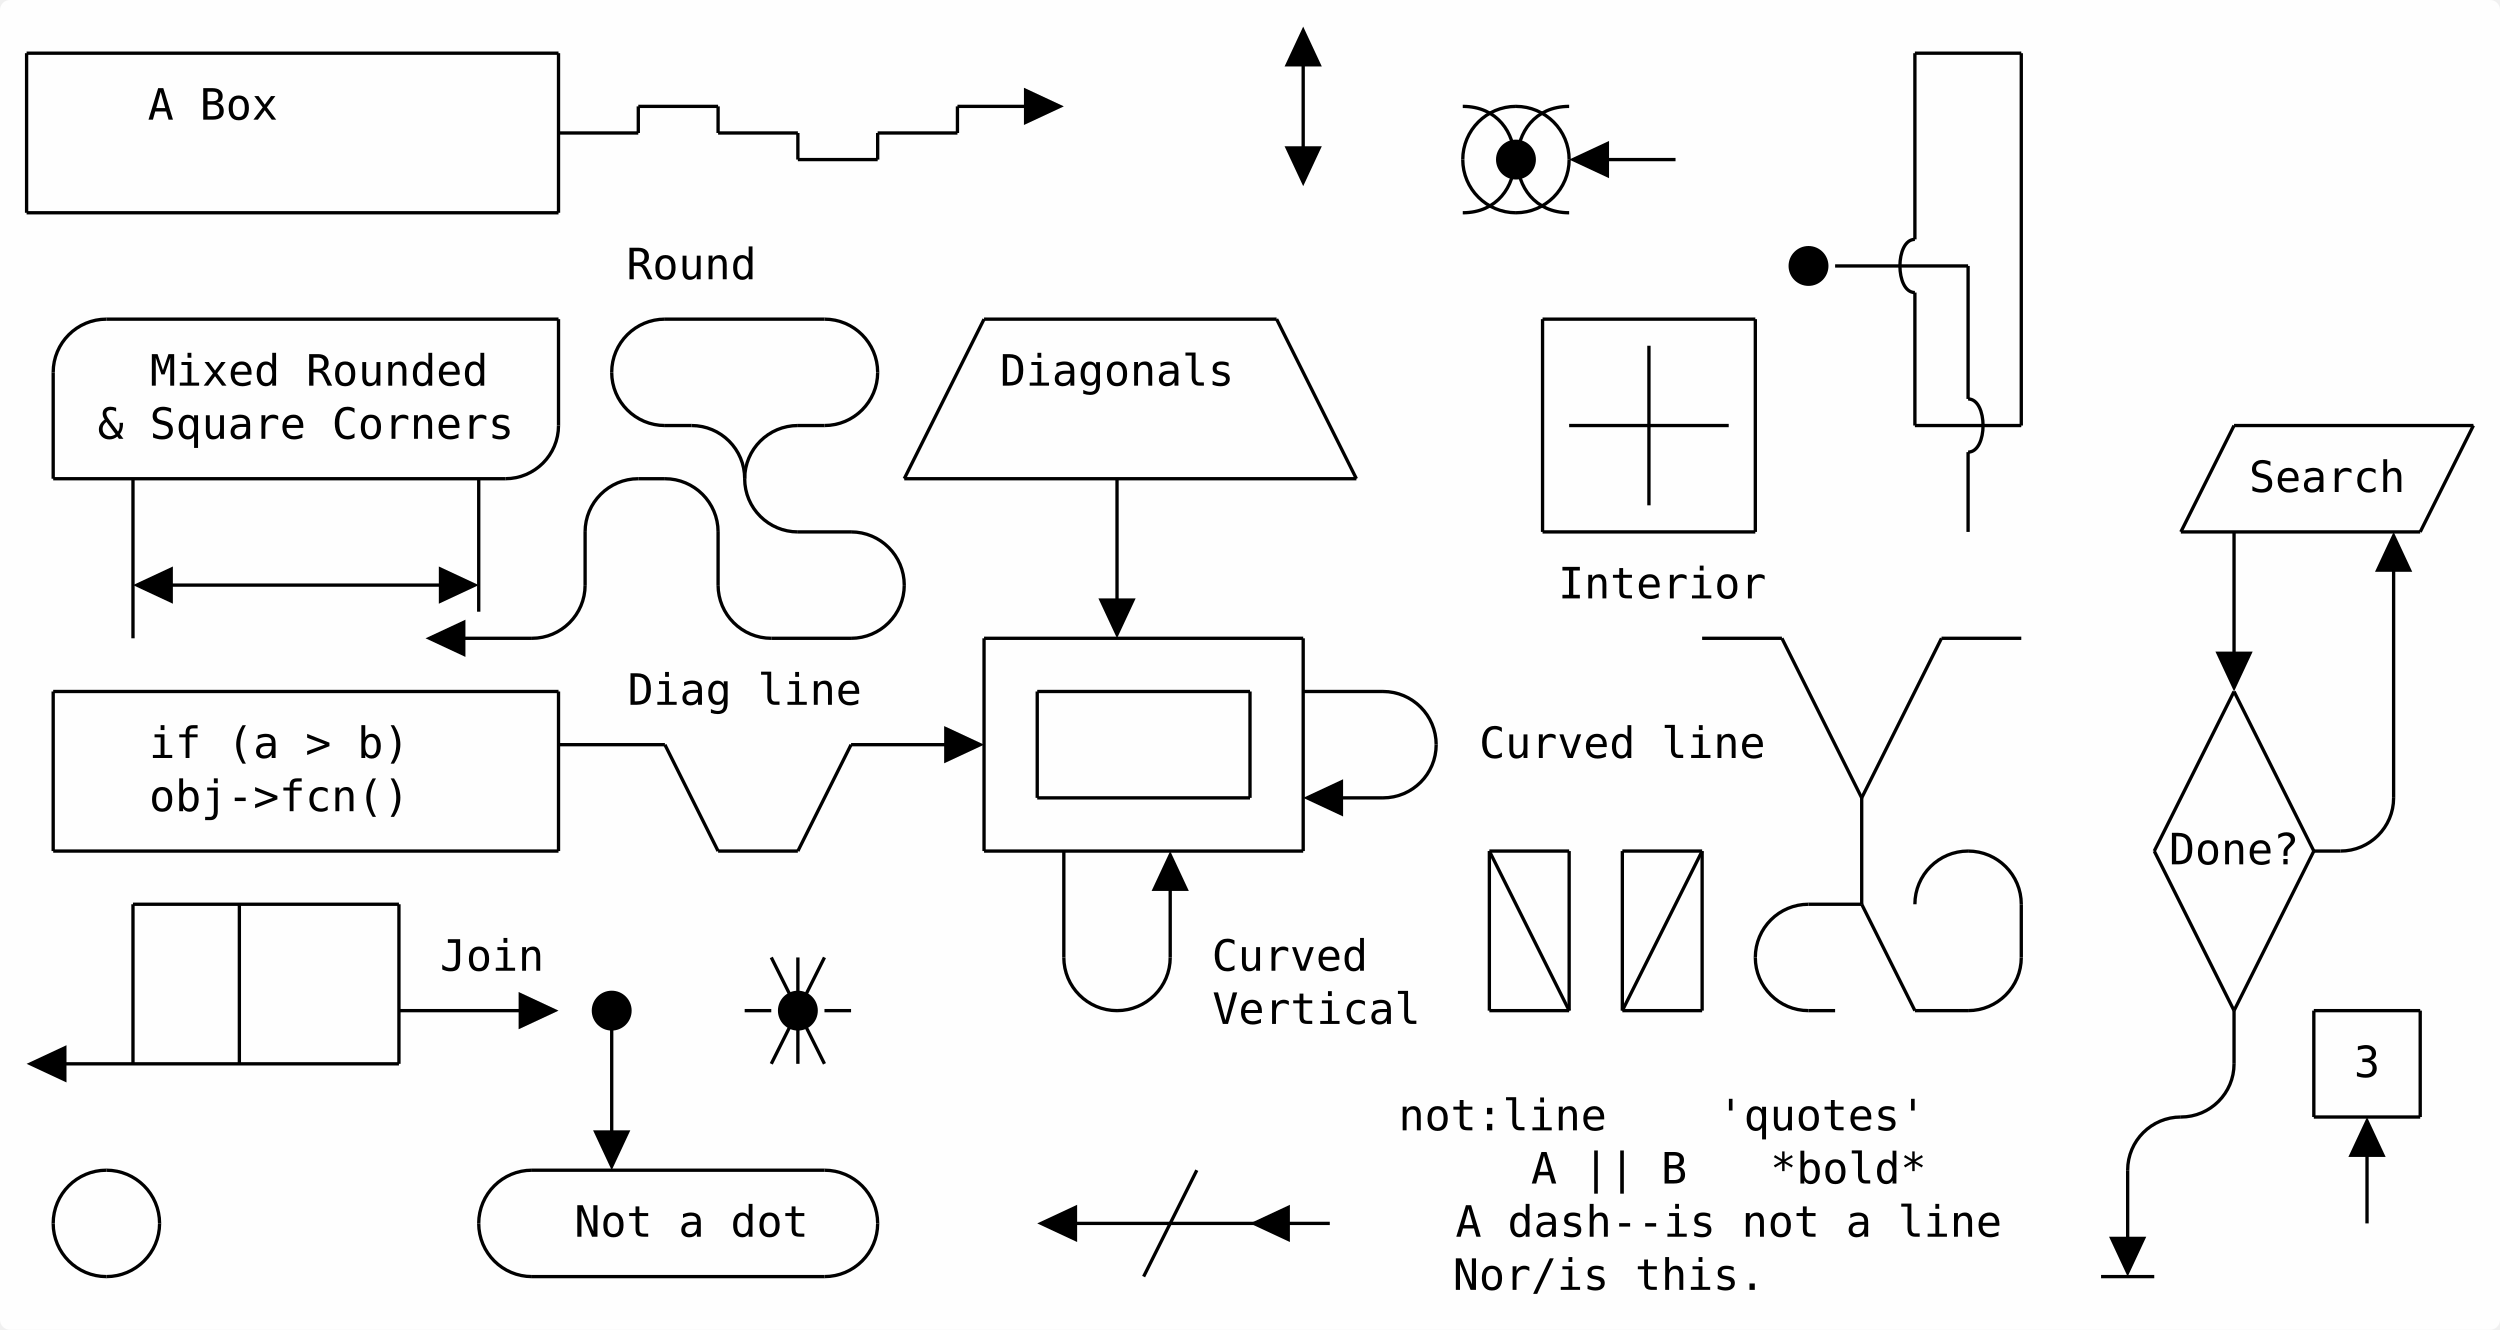
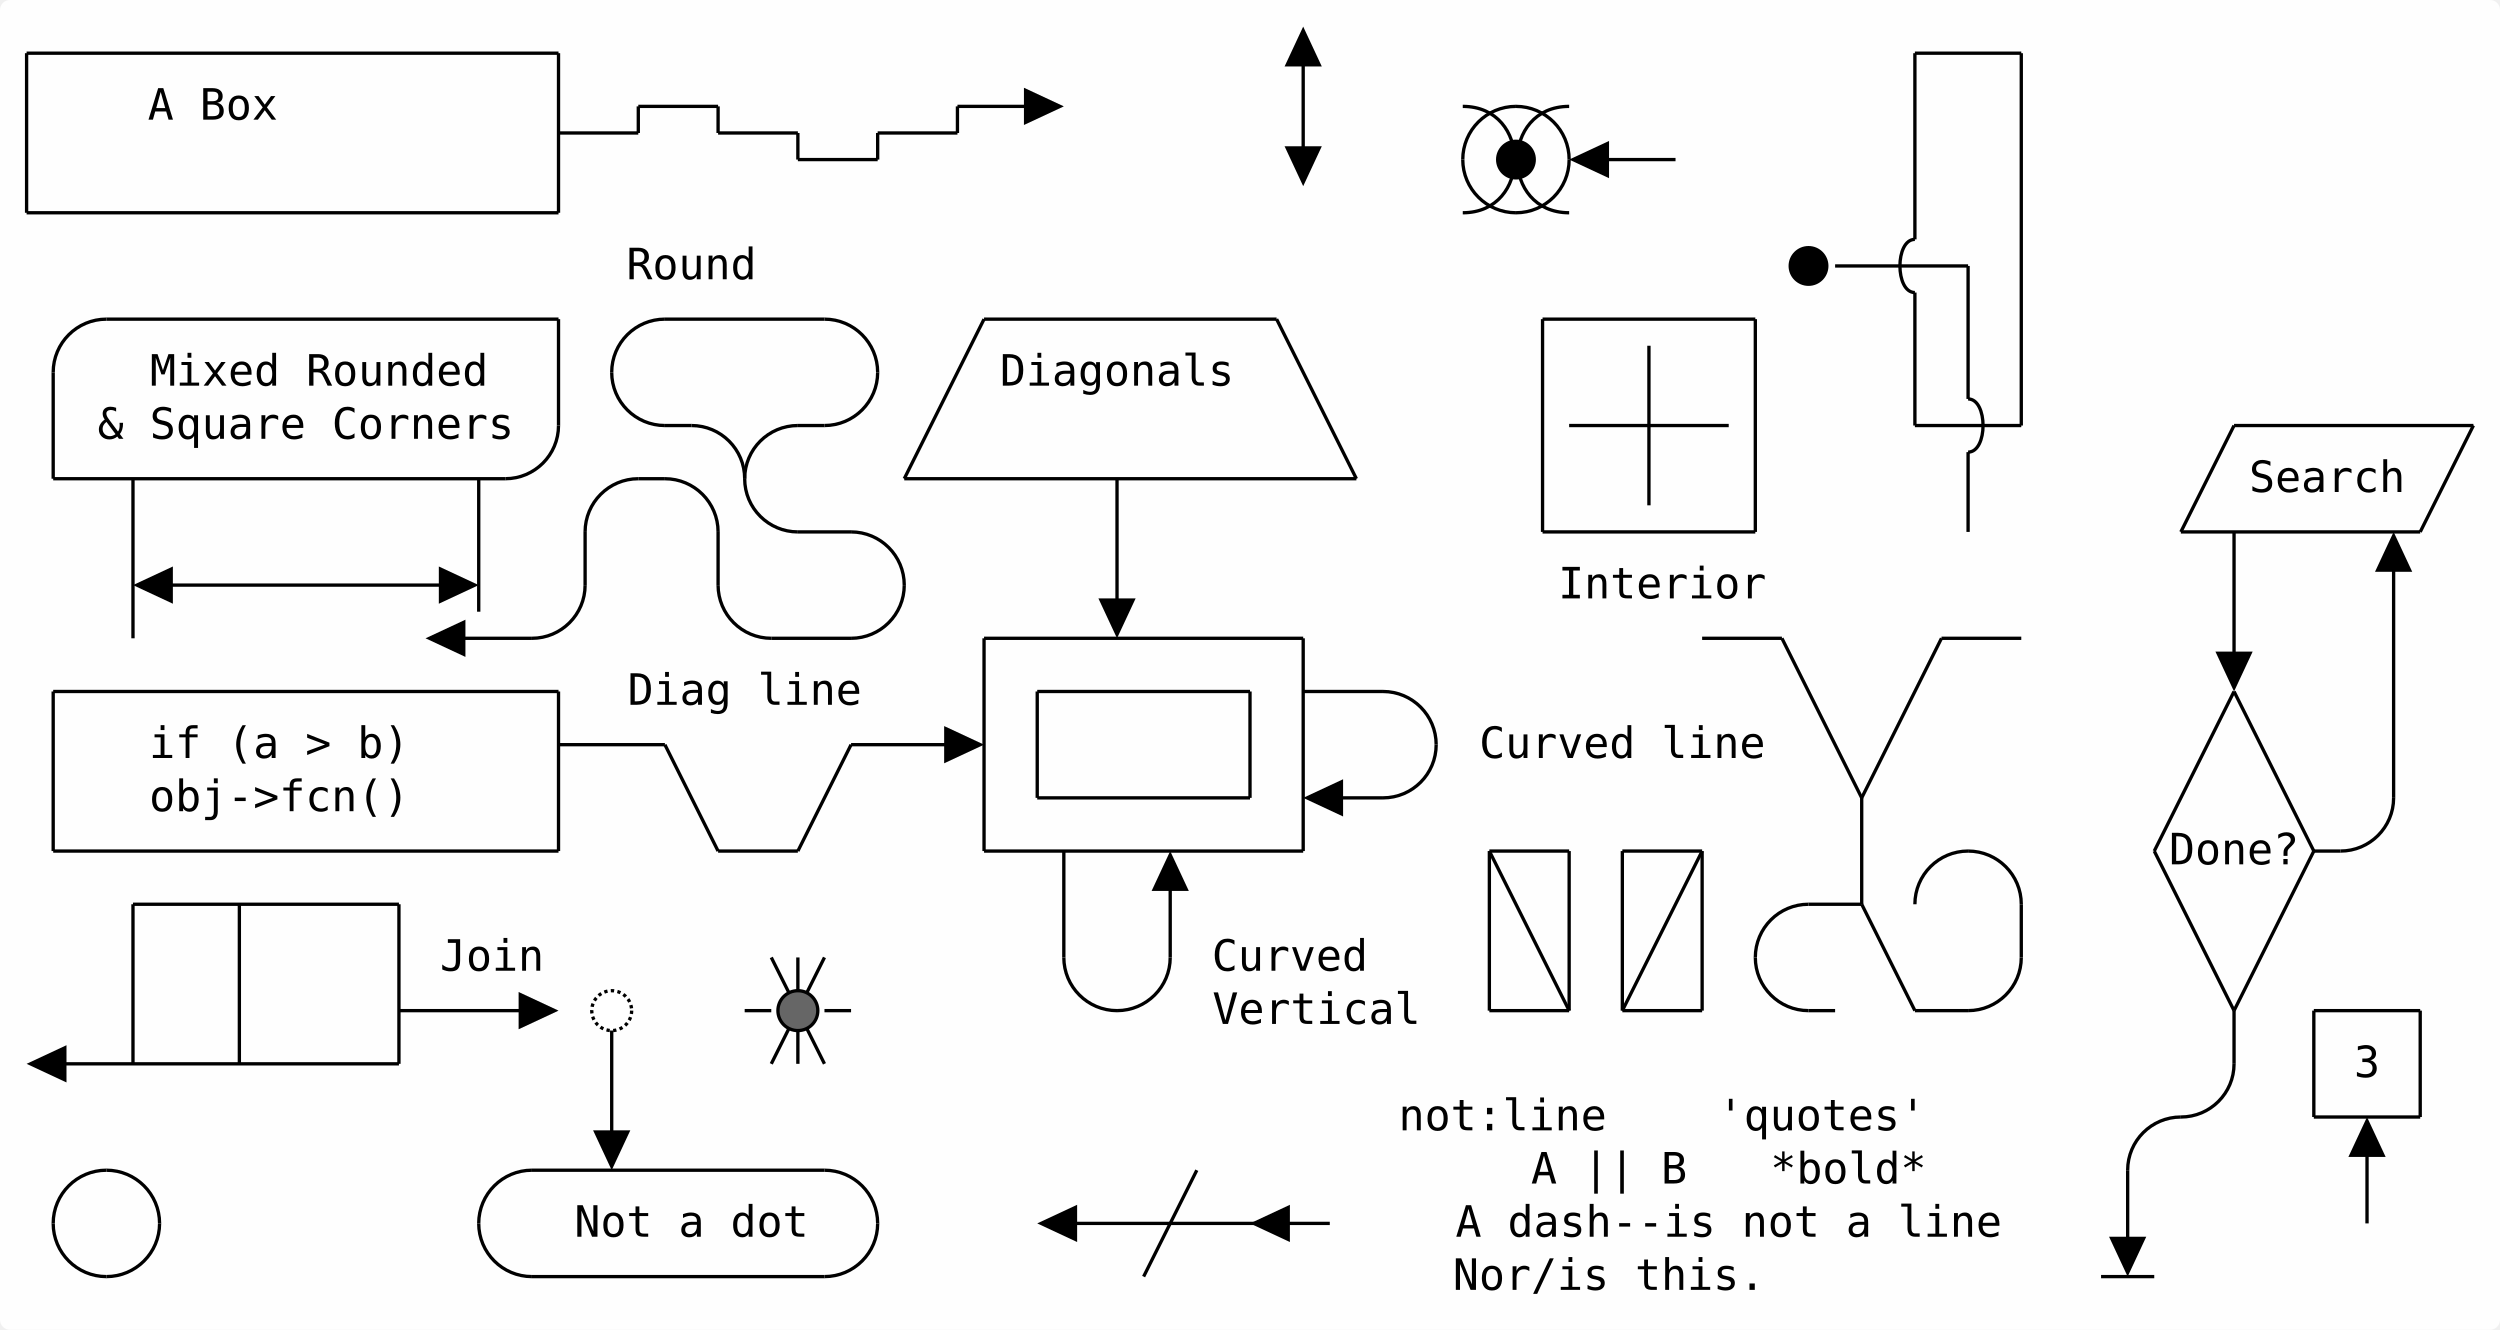
<svg xmlns="http://www.w3.org/2000/svg" version="1.1" height="400" width="752" viewBox="0 0 752 400" class="diagram" text-anchor="middle" font-family="monospace" font-size="13px">
  <rect class="backdrop" x="0" y="0" width="752" height="400" rx="3px" ry="3px" fill="white" opacity="0.9" />
  <g transform="translate(8,16)">
    <path d="M 0,0 L 0,48" fill="none" stroke="black" />
    <path d="M 8,96 L 8,128" fill="none" stroke="black" />
    <path d="M 8,192 L 8,240" fill="none" stroke="black" />
    <path d="M 32,128 L 32,176" fill="none" stroke="black" />
    <path d="M 32,256 L 32,304" fill="none" stroke="black" />
    <path d="M 64,256 L 64,304" fill="none" stroke="black" />
    <path d="M 112,256 L 112,304" fill="none" stroke="black" />
    <path d="M 136,128 L 136,168" fill="none" stroke="black" />
    <path d="M 160,0 L 160,48" fill="none" stroke="black" />
    <path d="M 160,80 L 160,112" fill="none" stroke="black" />
    <path d="M 160,192 L 160,240" fill="none" stroke="black" />
    <path d="M 168,144 L 168,160" fill="none" stroke="black" />
    <path d="M 176,288 L 176,328" fill="none" stroke="black" />
    <path d="M 184,16 L 184,24" fill="none" stroke="black" />
    <path d="M 208,16 L 208,24" fill="none" stroke="black" />
    <path d="M 208,144 L 208,160" fill="none" stroke="black" />
    <path d="M 232,24 L 232,32" fill="none" stroke="black" />
    <path d="M 232,272 L 232,304" fill="none" stroke="black" />
    <path d="M 256,24 L 256,32" fill="none" stroke="black" />
    <path d="M 280,16 L 280,24" fill="none" stroke="black" />
    <path d="M 288,176 L 288,240" fill="none" stroke="black" />
    <path d="M 304,192 L 304,224" fill="none" stroke="black" />
    <path d="M 312,240 L 312,272" fill="none" stroke="black" />
    <path d="M 328,128 L 328,168" fill="none" stroke="black" />
    <path d="M 344,248 L 344,272" fill="none" stroke="black" />
    <path d="M 368,192 L 368,224" fill="none" stroke="black" />
    <path d="M 384,0 L 384,32" fill="none" stroke="black" />
    <path d="M 384,176 L 384,240" fill="none" stroke="black" />
    <path d="M 440,240 L 440,288" fill="none" stroke="black" />
    <path d="M 456,80 L 456,144" fill="none" stroke="black" />
    <path d="M 464,240 L 464,288" fill="none" stroke="black" />
    <path d="M 480,240 L 480,288" fill="none" stroke="black" />
    <path d="M 488,88 L 488,136" fill="none" stroke="black" />
    <path d="M 504,240 L 504,288" fill="none" stroke="black" />
    <path d="M 520,80 L 520,144" fill="none" stroke="black" />
    <path d="M 552,224 L 552,256" fill="none" stroke="black" />
    <path d="M 568,0 L 568,56" fill="none" stroke="black" />
    <path d="M 568,72 L 568,112" fill="none" stroke="black" />
    <path d="M 584,64 L 584,104" fill="none" stroke="black" />
    <path d="M 584,120 L 584,144" fill="none" stroke="black" />
    <path d="M 600,0 L 600,112" fill="none" stroke="black" />
    <path d="M 600,256 L 600,272" fill="none" stroke="black" />
    <path d="M 632,336 L 632,360" fill="none" stroke="black" />
    <path d="M 664,144 L 664,184" fill="none" stroke="black" />
    <path d="M 664,288 L 664,304" fill="none" stroke="black" />
    <path d="M 688,288 L 688,320" fill="none" stroke="black" />
    <path d="M 704,328 L 704,352" fill="none" stroke="black" />
    <path d="M 712,152 L 712,224" fill="none" stroke="black" />
    <path d="M 720,288 L 720,320" fill="none" stroke="black" />
    <path d="M 0,0 L 160,0" fill="none" stroke="black" />
    <path d="M 568,0 L 600,0" fill="none" stroke="black" />
    <path d="M 184,16 L 208,16" fill="none" stroke="black" />
    <path d="M 280,16 L 304,16" fill="none" stroke="black" />
    <path d="M 232,32 L 256,32" fill="none" stroke="black" />
    <path d="M 472,32 L 496,32" fill="none" stroke="black" />
    <path d="M 0,48 L 160,48" fill="none" stroke="black" />
    <path d="M 544,64 L 584,64" fill="none" stroke="black" />
    <path d="M 24,80 L 160,80" fill="none" stroke="black" />
    <path d="M 192,80 L 240,80" fill="none" stroke="black" />
    <path d="M 288,80 L 376,80" fill="none" stroke="black" />
    <path d="M 456,80 L 520,80" fill="none" stroke="black" />
    <path d="M 192,112 L 200,112" fill="none" stroke="black" />
    <path d="M 232,112 L 240,112" fill="none" stroke="black" />
    <path d="M 464,112 L 512,112" fill="none" stroke="black" />
    <path d="M 568,112 L 600,112" fill="none" stroke="black" />
    <path d="M 664,112 L 736,112" fill="none" stroke="black" />
    <path d="M 8,128 L 144,128" fill="none" stroke="black" />
    <path d="M 184,128 L 192,128" fill="none" stroke="black" />
    <path d="M 264,128 L 400,128" fill="none" stroke="black" />
    <path d="M 232,144 L 248,144" fill="none" stroke="black" />
    <path d="M 456,144 L 520,144" fill="none" stroke="black" />
    <path d="M 648,144 L 720,144" fill="none" stroke="black" />
    <path d="M 40,160 L 128,160" fill="none" stroke="black" />
    <path d="M 128,176 L 152,176" fill="none" stroke="black" />
    <path d="M 224,176 L 248,176" fill="none" stroke="black" />
    <path d="M 288,176 L 384,176" fill="none" stroke="black" />
    <path d="M 504,176 L 528,176" fill="none" stroke="black" />
    <path d="M 576,176 L 600,176" fill="none" stroke="black" />
    <path d="M 8,192 L 160,192" fill="none" stroke="black" />
    <path d="M 304,192 L 368,192" fill="none" stroke="black" />
    <path d="M 384,192 L 408,192" fill="none" stroke="black" />
    <path d="M 160,208 L 192,208" fill="none" stroke="black" />
    <path d="M 248,208 L 280,208" fill="none" stroke="black" />
    <path d="M 304,224 L 368,224" fill="none" stroke="black" />
    <path d="M 392,224 L 408,224" fill="none" stroke="black" />
    <path d="M 8,240 L 160,240" fill="none" stroke="black" />
    <path d="M 208,240 L 232,240" fill="none" stroke="black" />
    <path d="M 288,240 L 384,240" fill="none" stroke="black" />
    <path d="M 440,240 L 464,240" fill="none" stroke="black" />
    <path d="M 480,240 L 504,240" fill="none" stroke="black" />
    <path d="M 688,240 L 696,240" fill="none" stroke="black" />
    <path d="M 32,256 L 112,256" fill="none" stroke="black" />
    <path d="M 536,256 L 552,256" fill="none" stroke="black" />
    <path d="M 112,288 L 152,288" fill="none" stroke="black" />
    <path d="M 216,288 L 224,288" fill="none" stroke="black" />
    <path d="M 240,288 L 248,288" fill="none" stroke="black" />
    <path d="M 440,288 L 464,288" fill="none" stroke="black" />
    <path d="M 480,288 L 504,288" fill="none" stroke="black" />
    <path d="M 536,288 L 544,288" fill="none" stroke="black" />
    <path d="M 568,288 L 584,288" fill="none" stroke="black" />
    <path d="M 688,288 L 720,288" fill="none" stroke="black" />
    <path d="M 8,304 L 112,304" fill="none" stroke="black" />
    <path d="M 688,320 L 720,320" fill="none" stroke="black" />
    <path d="M 152,336 L 240,336" fill="none" stroke="black" />
    <path d="M 312,352 L 392,352" fill="none" stroke="black" />
    <path d="M 152,368 L 240,368" fill="none" stroke="black" />
    <path d="M 624,368 L 640,368" fill="none" stroke="black" />
    <path d="M 192,208 L 208,240" fill="none" stroke="black" />
    <path d="M 224,272 L 240,304" fill="none" stroke="black" />
    <path d="M 440,240 L 464,288" fill="none" stroke="black" />
    <path d="M 376,80 L 400,128" fill="none" stroke="black" />
    <path d="M 552,256 L 568,288" fill="none" stroke="black" />
    <path d="M 528,176 L 552,224" fill="none" stroke="black" />
    <path d="M 640,240 L 664,288" fill="none" stroke="black" />
    <path d="M 664,192 L 688,240" fill="none" stroke="black" />
    <path d="M 264,128 L 288,80" fill="none" stroke="black" />
    <path d="M 232,240 L 248,208" fill="none" stroke="black" />
    <path d="M 224,304 L 240,272" fill="none" stroke="black" />
    <path d="M 336,368 L 352,336" fill="none" stroke="black" />
    <path d="M 480,288 L 504,240" fill="none" stroke="black" />
    <path d="M 552,224 L 576,176" fill="none" stroke="black" />
    <path d="M 648,144 L 664,112" fill="none" stroke="black" />
    <path d="M 640,240 L 664,192" fill="none" stroke="black" />
    <path d="M 720,144 L 736,112" fill="none" stroke="black" />
    <path d="M 664,288 L 688,240" fill="none" stroke="black" />
    <path d="M 448,16 C 439.169,16 432,23.169 432,32" fill="none" stroke="black" />
    <path d="M 448,16 C 456.831,16 464,23.169 464,32" fill="none" stroke="black" />
    <path d="M 432,16 C 452.8,16 452.8,48 432,48" fill="none" stroke="black" />
    <path d="M 464,16 C 443.2,16 443.2,48 464,48" fill="none" stroke="black" />
    <path d="M 448,48 C 439.169,48 432,40.831 432,32" fill="none" stroke="black" />
    <path d="M 448,48 C 456.831,48 464,40.831 464,32" fill="none" stroke="black" />
    <path d="M 24,80 C 15.169,80 8,87.169 8,96" fill="none" stroke="black" />
    <path d="M 192,80 C 183.169,80 176,87.169 176,96" fill="none" stroke="black" />
    <path d="M 240,80 C 248.831,80 256,87.169 256,96" fill="none" stroke="black" />
    <path d="M 192,112 C 183.169,112 176,104.831 176,96" fill="none" stroke="black" />
    <path d="M 200,112 C 208.831,112 216,119.169 216,128" fill="none" stroke="black" />
    <path d="M 232,112 C 223.169,112 216,119.169 216,128" fill="none" stroke="black" />
    <path d="M 240,112 C 248.831,112 256,104.831 256,96" fill="none" stroke="black" />
    <path d="M 144,128 C 152.831,128 160,120.831 160,112" fill="none" stroke="black" />
    <path d="M 184,128 C 175.169,128 168,135.169 168,144" fill="none" stroke="black" />
    <path d="M 192,128 C 200.831,128 208,135.169 208,144" fill="none" stroke="black" />
    <path d="M 232,144 C 223.169,144 216,136.831 216,128" fill="none" stroke="black" />
    <path d="M 248,144 C 256.831,144 264,151.169 264,160" fill="none" stroke="black" />
    <path d="M 152,176 C 160.831,176 168,168.831 168,160" fill="none" stroke="black" />
    <path d="M 224,176 C 215.169,176 208,168.831 208,160" fill="none" stroke="black" />
    <path d="M 248,176 C 256.831,176 264,168.831 264,160" fill="none" stroke="black" />
    <path d="M 408,192 C 416.831,192 424,199.169 424,208" fill="none" stroke="black" />
    <path d="M 408,224 C 416.831,224 424,216.831 424,208" fill="none" stroke="black" />
    <path d="M 584,240 C 575.169,240 568,247.169 568,256" fill="none" stroke="black" />
    <path d="M 584,240 C 592.831,240 600,247.169 600,256" fill="none" stroke="black" />
    <path d="M 696,240 C 704.831,240 712,232.831 712,224" fill="none" stroke="black" />
    <path d="M 536,256 C 527.169,256 520,263.169 520,272" fill="none" stroke="black" />
    <path d="M 328,288 C 319.169,288 312,280.831 312,272" fill="none" stroke="black" />
    <path d="M 328,288 C 336.831,288 344,280.831 344,272" fill="none" stroke="black" />
    <path d="M 536,288 C 527.169,288 520,280.831 520,272" fill="none" stroke="black" />
    <path d="M 584,288 C 592.831,288 600,280.831 600,272" fill="none" stroke="black" />
    <path d="M 648,320 C 639.169,320 632,327.169 632,336" fill="none" stroke="black" />
    <path d="M 648,320 C 656.831,320 664,312.831 664,304" fill="none" stroke="black" />
    <path d="M 24,336 C 15.169,336 8,343.169 8,352" fill="none" stroke="black" />
    <path d="M 24,336 C 32.831,336 40,343.169 40,352" fill="none" stroke="black" />
    <path d="M 152,336 C 143.169,336 136,343.169 136,352" fill="none" stroke="black" />
    <path d="M 240,336 C 248.831,336 256,343.169 256,352" fill="none" stroke="black" />
    <path d="M 24,368 C 15.169,368 8,360.831 8,352" fill="none" stroke="black" />
    <path d="M 24,368 C 32.831,368 40,360.831 40,352" fill="none" stroke="black" />
    <path d="M 152,368 C 143.169,368 136,360.831 136,352" fill="none" stroke="black" />
    <path d="M 240,368 C 248.831,368 256,360.831 256,352" fill="none" stroke="black" />
    <path d="M 160,24 L 184,24" fill="none" stroke="black" />
    <path d="M 208,24 L 232,24" fill="none" stroke="black" />
    <path d="M 256,24 L 280,24" fill="none" stroke="black" />
    <polygon class="arrowhead" points="720,152 708,146.4 708,157.6 " fill="black" transform="rotate(270,712,152)" />
    <polygon class="arrowhead" points="712,328 700,322.4 700,333.6 " fill="black" transform="rotate(270,704,328)" />
    <polygon class="arrowhead" points="672,184 660,178.4 660,189.6 " fill="black" transform="rotate(90,664,184)" />
    <polygon class="arrowhead" points="640,360 628,354.4 628,365.6 " fill="black" transform="rotate(90,632,360)" />
    <path class="jump" d="M 584,120 C 590,120 590,104 584,104" fill="none" stroke="black" />
    <path class="jump" d="M 568,72 C 562,72 562,56 568,56" fill="none" stroke="black" />
    <polygon class="arrowhead" points="480,32 468,26.4 468,37.6 " fill="black" transform="rotate(180,472,32)" />
    <polygon class="arrowhead" points="400,224 388,218.4 388,229.6 " fill="black" transform="rotate(180,392,224)" />
    <polygon class="arrowhead" points="392,32 380,26.4 380,37.6 " fill="black" transform="rotate(90,384,32)" />
    <polygon class="arrowhead" points="392,0 380,-5.6 380,5.6 " fill="black" transform="rotate(270,384,0)" />
    <polygon class="arrowhead" points="384,352 372,346.4 372,357.6 " fill="black" transform="rotate(180,376,352)" />
    <polygon class="arrowhead" points="352,248 340,242.4 340,253.6 " fill="black" transform="rotate(270,344,248)" />
    <polygon class="arrowhead" points="336,168 324,162.4 324,173.6 " fill="black" transform="rotate(90,328,168)" />
    <polygon class="arrowhead" points="320,352 308,346.4 308,357.6 " fill="black" transform="rotate(180,312,352)" />
    <polygon class="arrowhead" points="312,16 300,10.4 300,21.6 " fill="black" transform="rotate(0,304,16)" />
    <polygon class="arrowhead" points="288,208 276,202.4 276,213.6 " fill="black" transform="rotate(0,280,208)" />
    <polygon class="arrowhead" points="184,328 172,322.4 172,333.6 " fill="black" transform="rotate(90,176,328)" />
    <polygon class="arrowhead" points="160,288 148,282.4 148,293.6 " fill="black" transform="rotate(0,152,288)" />
    <polygon class="arrowhead" points="136,176 124,170.4 124,181.6 " fill="black" transform="rotate(180,128,176)" />
    <polygon class="arrowhead" points="136,160 124,154.4 124,165.6 " fill="black" transform="rotate(0,128,160)" />
    <polygon class="arrowhead" points="48,160 36,154.4 36,165.6 " fill="black" transform="rotate(180,40,160)" />
    <polygon class="arrowhead" points="16,304 4,298.4 4,309.6 " fill="black" transform="rotate(180,8,304)" />
-     <circle cx="176" cy="288" r="6" class="opendot" />
-     <circle cx="232" cy="288" r="6" class="opendot" />
-     <circle cx="448" cy="32" r="6" class="closeddot" />
-     <circle cx="536" cy="64" r="6" class="closeddot" />
+     <circle cx="176" cy="288" r="6" class="dotteddot" fill="white" stroke="black" stroke-dasharray="1,1" />
+     <circle cx="232" cy="288" r="6" class="shadeddot" fill="#666" stroke="black" />
+     <circle cx="448" cy="32" r="6" class="closeddot" fill="black" />
+     <circle cx="536" cy="64" r="6" class="closeddot" fill="black" />
    <g class="text">
      <text x="56" y="20">A Box</text>
      <text x="200" y="68">Round</text>
      <text x="88" y="100">Mixed Rounded</text>
      <text x="328" y="100">Diagonals</text>
      <text x="84" y="116">&amp; Square Corners</text>
      <text x="692" y="132">Search</text>
      <text x="492" y="164">Interior</text>
      <text x="216" y="196">Diag line</text>
      <text x="76" y="212">if (a &gt; b)</text>
      <text x="480" y="212">Curved line</text>
      <text x="76" y="228">obj-&gt;fcn()</text>
      <text x="664" y="244">Done?</text>
      <text x="140" y="276">Join</text>
      <text x="380" y="276">Curved</text>
      <text x="388" y="292">Vertical</text>
      <text x="704" y="308">3</text>
      <text x="444" y="324">not:line</text>
      <text x="540" y="324">'quotes'</text>
      <text x="476" y="340">A || B</text>
      <text x="548" y="340">*bold*</text>
      <text x="200" y="356">Not a dot</text>
      <text x="512" y="356">A dash--is not a line</text>
      <text x="476" y="372">Nor/is this.</text>
    </g>
  </g>
</svg>
